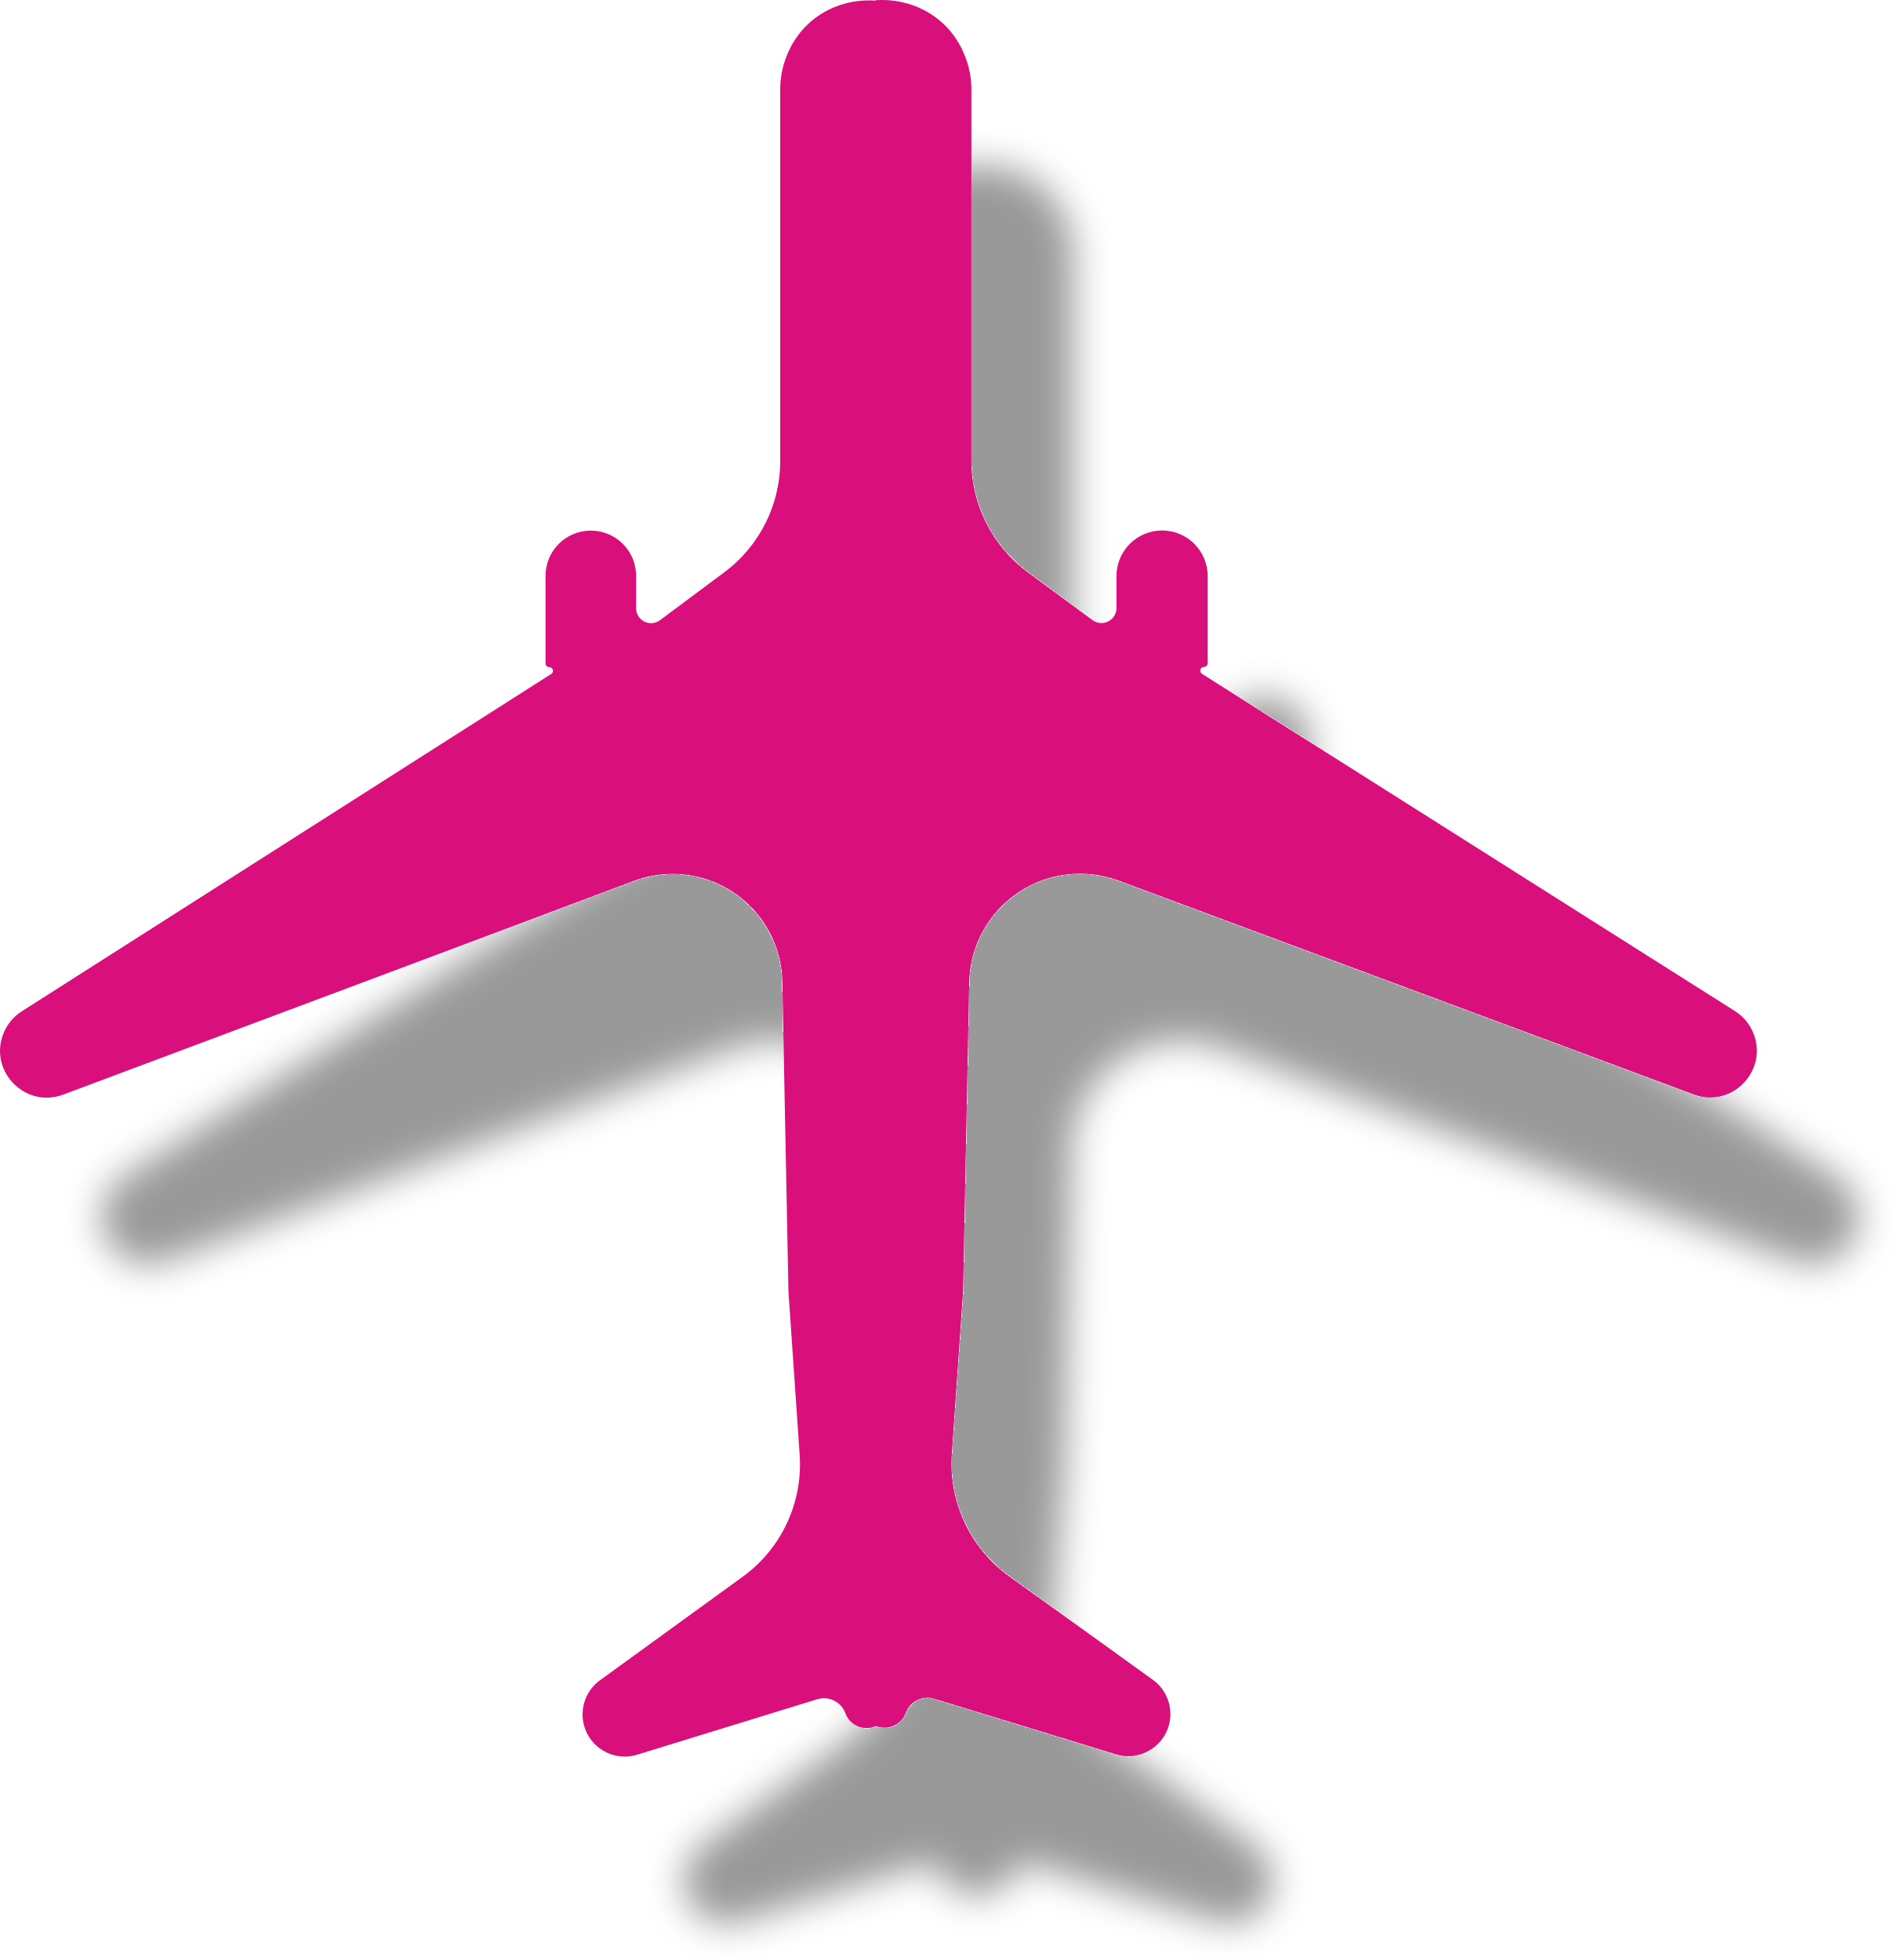
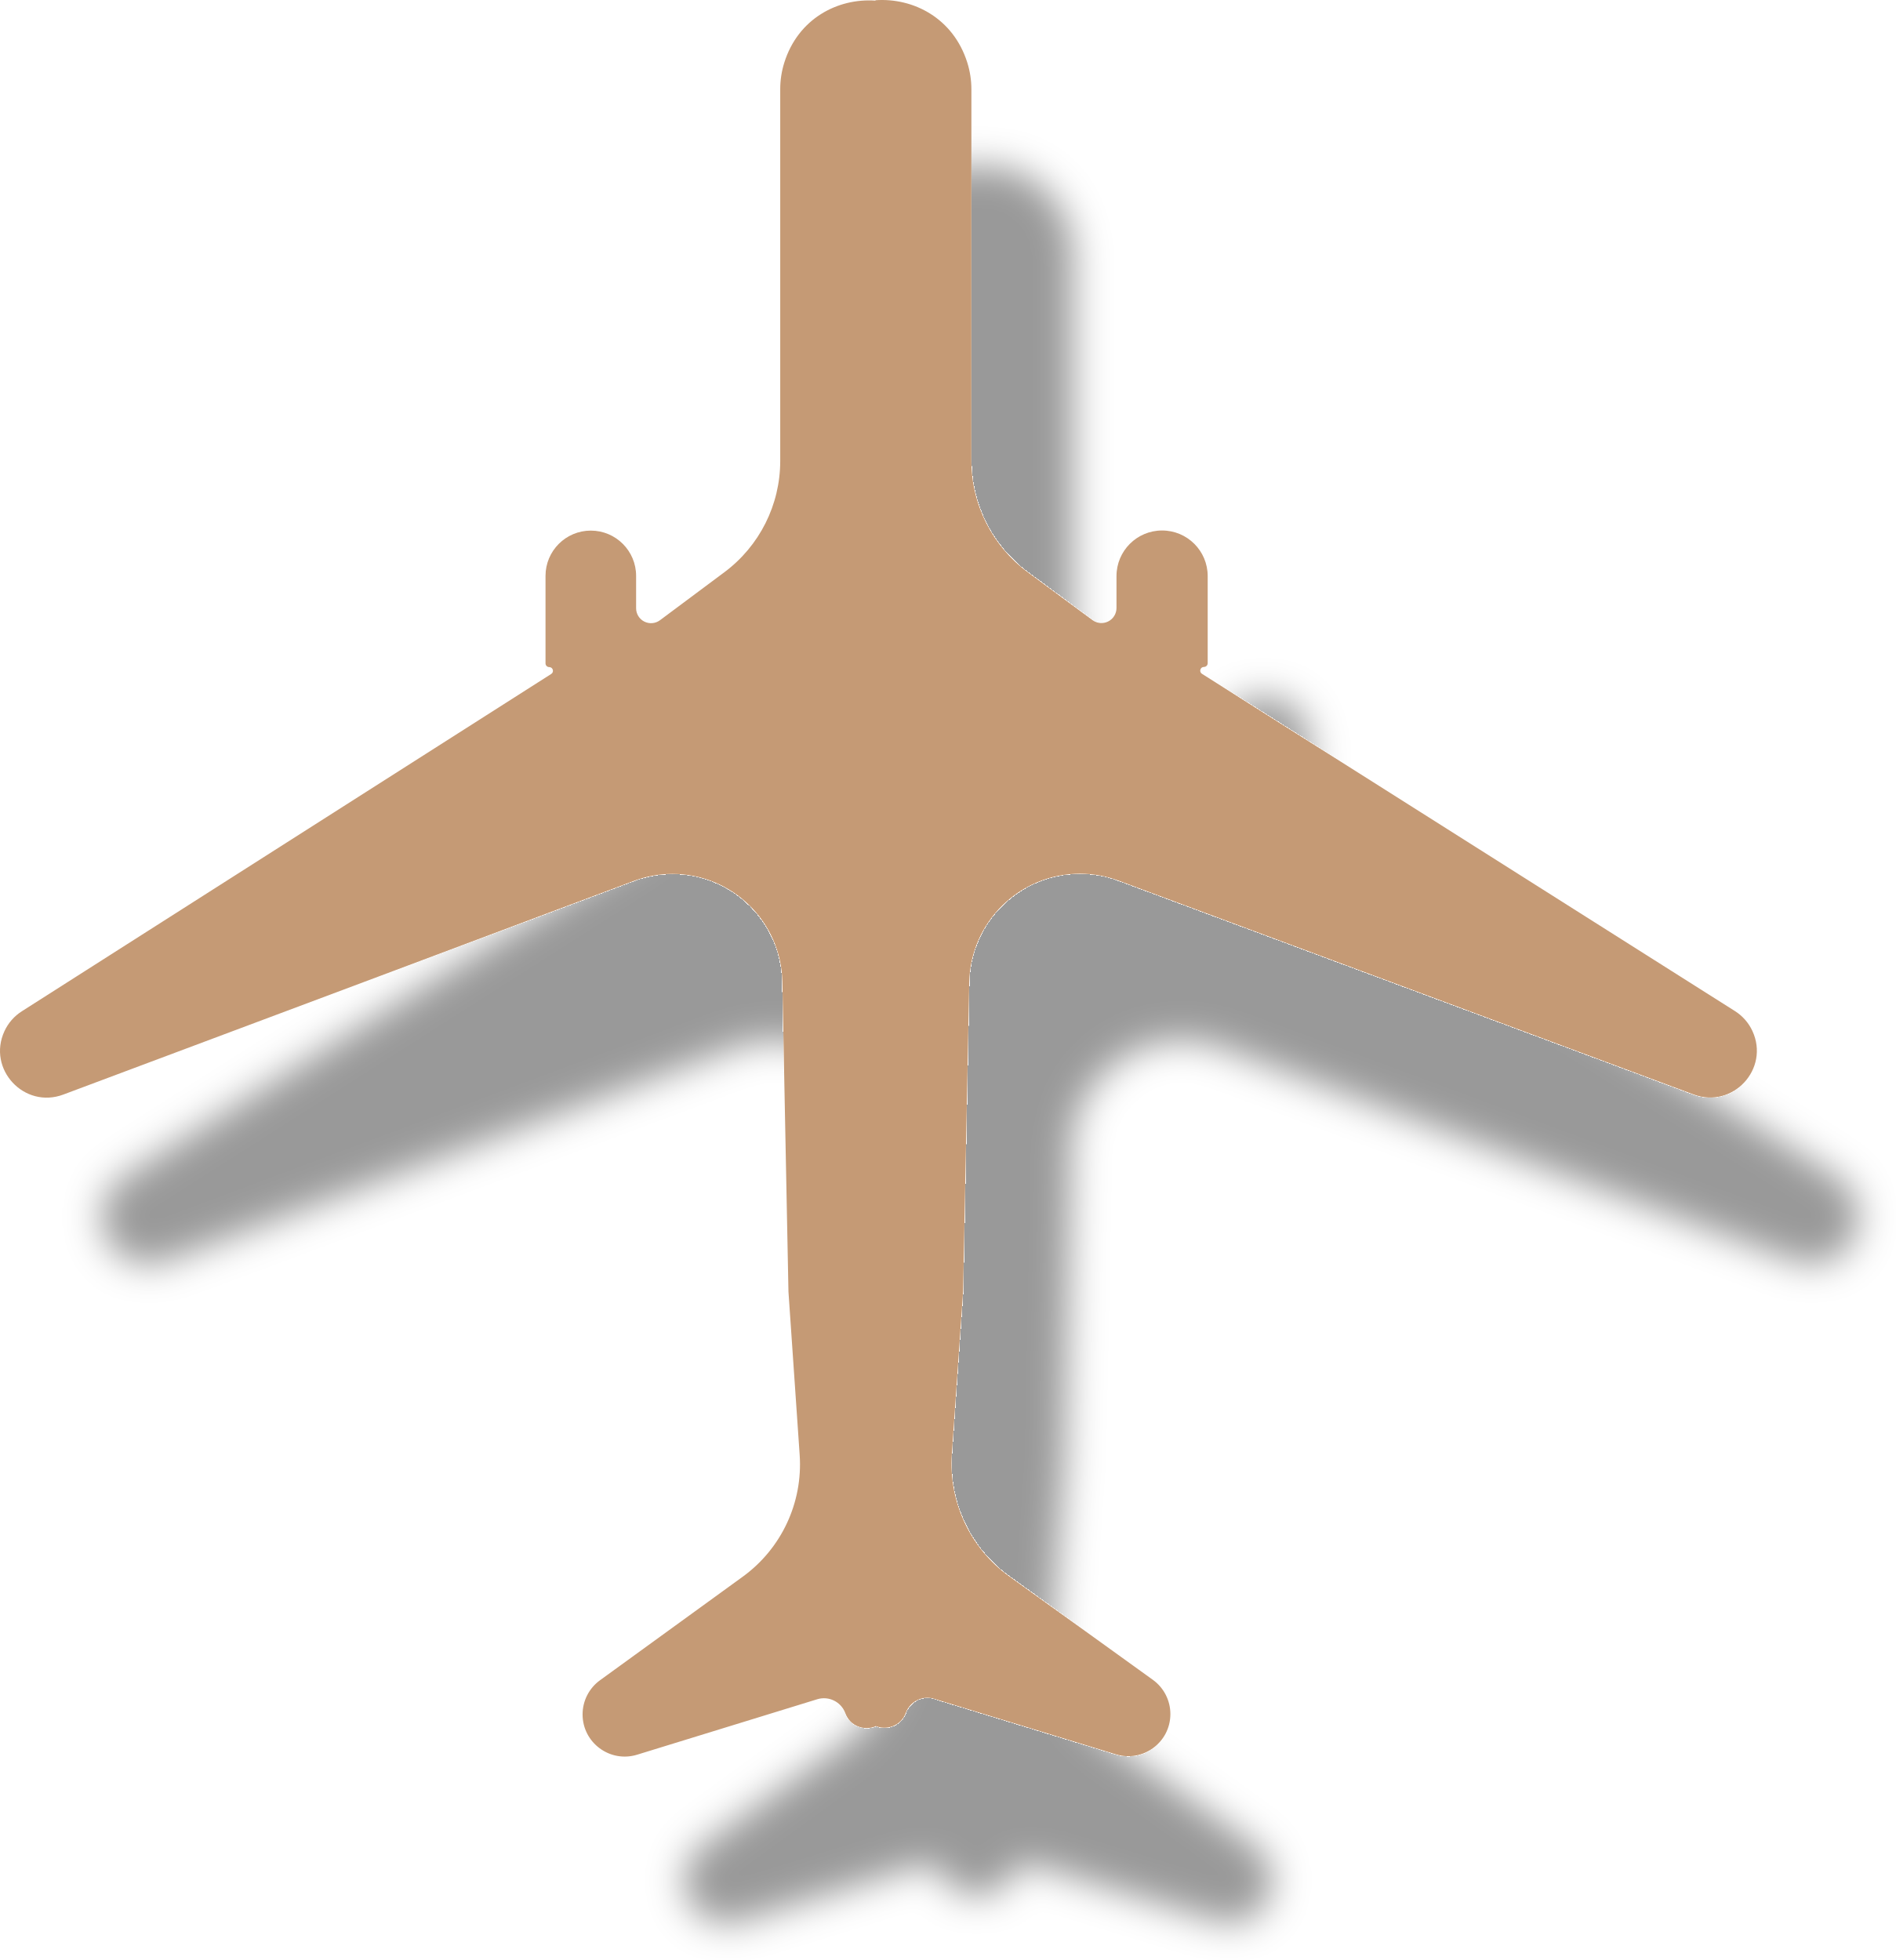
<svg xmlns="http://www.w3.org/2000/svg" width="205" height="212" viewBox="0 0 205 212" fill="none">
  <g filter="url(#filter0_d_183_17)">
-     <path fill-rule="evenodd" clip-rule="evenodd" d="M94.682 0.024C98.802 -0.261 103.1 1.983 104.607 6.76C104.903 7.699 105.054 8.681 105.054 9.666V49.82C105.054 54.574 107.309 59.048 111.13 61.877L118.15 67.073C118.642 67.437 119.297 67.494 119.844 67.22C120.396 66.945 120.744 66.382 120.745 65.765V62.31C120.745 59.587 122.953 57.379 125.676 57.379C128.4 57.379 130.608 59.587 130.608 62.31V71.736C130.608 71.958 130.427 72.138 130.205 72.138C129.801 72.138 129.648 72.667 129.989 72.882L187.63 109.362C188.45 109.881 189.104 110.624 189.513 111.504C191.421 115.605 187.4 119.959 183.16 118.383L120.972 95.254C119.636 94.757 118.222 94.502 116.796 94.502C110.274 94.502 104.951 99.721 104.822 106.242L104.158 139.676L102.94 157.292C102.582 162.468 104.926 167.462 109.135 170.496L124.678 181.695C125.868 182.552 126.573 183.929 126.573 185.395C126.573 188.46 123.61 190.652 120.679 189.757L101.019 183.746C99.762 183.361 98.423 184.025 97.967 185.259C97.433 186.705 95.887 187.181 94.683 186.69V186.73C93.486 187.219 91.946 186.745 91.418 185.302C90.966 184.073 89.632 183.412 88.38 183.797L68.906 189.793C65.973 190.696 63.004 188.503 63.004 185.434C63.004 183.974 63.703 182.602 64.885 181.744L80.326 170.54C84.509 167.504 86.836 162.529 86.482 157.372L85.269 139.712L84.608 106.176C84.48 99.705 79.198 94.525 72.726 94.525C71.303 94.525 69.891 94.781 68.558 95.28L6.849 118.391C2.615 119.977 -1.415 115.636 0.482 111.531C0.888 110.652 1.539 109.907 2.356 109.386L59.614 72.897C59.953 72.681 59.8 72.156 59.398 72.156C59.176 72.156 58.996 71.976 58.996 71.754V62.291C58.996 59.586 61.189 57.392 63.894 57.392C66.599 57.392 68.793 59.586 68.793 62.291V65.791C68.793 66.401 69.137 66.96 69.683 67.234C70.229 67.508 70.884 67.451 71.374 67.086L78.343 61.89C82.141 59.059 84.379 54.601 84.379 49.864V9.645C84.379 8.673 84.527 7.704 84.818 6.777C86.309 2.02 90.584 -0.217 94.682 0.067V0.024Z" fill="#D90F7B" />
+     <path fill-rule="evenodd" clip-rule="evenodd" d="M94.682 0.024C98.802 -0.261 103.1 1.983 104.607 6.76C104.903 7.699 105.054 8.681 105.054 9.666V49.82C105.054 54.574 107.309 59.048 111.13 61.877L118.15 67.073C118.642 67.437 119.297 67.494 119.844 67.22C120.396 66.945 120.744 66.382 120.745 65.765V62.31C120.745 59.587 122.953 57.379 125.676 57.379C128.4 57.379 130.608 59.587 130.608 62.31V71.736C130.608 71.958 130.427 72.138 130.205 72.138C129.801 72.138 129.648 72.667 129.989 72.882L187.63 109.362C188.45 109.881 189.104 110.624 189.513 111.504C191.421 115.605 187.4 119.959 183.16 118.383L120.972 95.254C119.636 94.757 118.222 94.502 116.796 94.502C110.274 94.502 104.951 99.721 104.822 106.242L104.158 139.676L102.94 157.292C102.582 162.468 104.926 167.462 109.135 170.496L124.678 181.695C125.868 182.552 126.573 183.929 126.573 185.395C126.573 188.46 123.61 190.652 120.679 189.757L101.019 183.746C99.762 183.361 98.423 184.025 97.967 185.259C97.433 186.705 95.887 187.181 94.683 186.69V186.73C93.486 187.219 91.946 186.745 91.418 185.302C90.966 184.073 89.632 183.412 88.38 183.797L68.906 189.793C65.973 190.696 63.004 188.503 63.004 185.434C63.004 183.974 63.703 182.602 64.885 181.744L80.326 170.54C84.509 167.504 86.836 162.529 86.482 157.372L85.269 139.712L84.608 106.176C84.48 99.705 79.198 94.525 72.726 94.525C71.303 94.525 69.891 94.781 68.558 95.28L6.849 118.391C2.615 119.977 -1.415 115.636 0.482 111.531C0.888 110.652 1.539 109.907 2.356 109.386L59.614 72.897C59.953 72.681 59.8 72.156 59.398 72.156C59.176 72.156 58.996 71.976 58.996 71.754V62.291C58.996 59.586 61.189 57.392 63.894 57.392C66.599 57.392 68.793 59.586 68.793 62.291V65.791C68.793 66.401 69.137 66.96 69.683 67.234C70.229 67.508 70.884 67.451 71.374 67.086L78.343 61.89C82.141 59.059 84.379 54.601 84.379 49.864V9.645C84.379 8.673 84.527 7.704 84.818 6.777C86.309 2.02 90.584 -0.217 94.682 0.067V0.024Z" fill="#C59A75" />
  </g>
  <defs>
    <filter id="filter0_d_183_17" x="0" y="0" width="205.001" height="211.998" filterUnits="userSpaceOnUse" color-interpolation-filters="sRGB">
      <feFlood flood-opacity="0" result="BackgroundImageFix" />
      <feColorMatrix in="SourceAlpha" type="matrix" values="0 0 0 0 0 0 0 0 0 0 0 0 0 0 0 0 0 0 127 0" result="hardAlpha" />
      <feOffset dx="11" dy="18" />
      <feGaussianBlur stdDeviation="2" />
      <feComposite in2="hardAlpha" operator="out" />
      <feColorMatrix type="matrix" values="0 0 0 0 0 0 0 0 0 0 0 0 0 0 0 0 0 0 0.4 0" />
      <feBlend mode="normal" in2="BackgroundImageFix" result="effect1_dropShadow_183_17" />
      <feBlend mode="normal" in="SourceGraphic" in2="effect1_dropShadow_183_17" result="shape" />
    </filter>
  </defs>
</svg>
